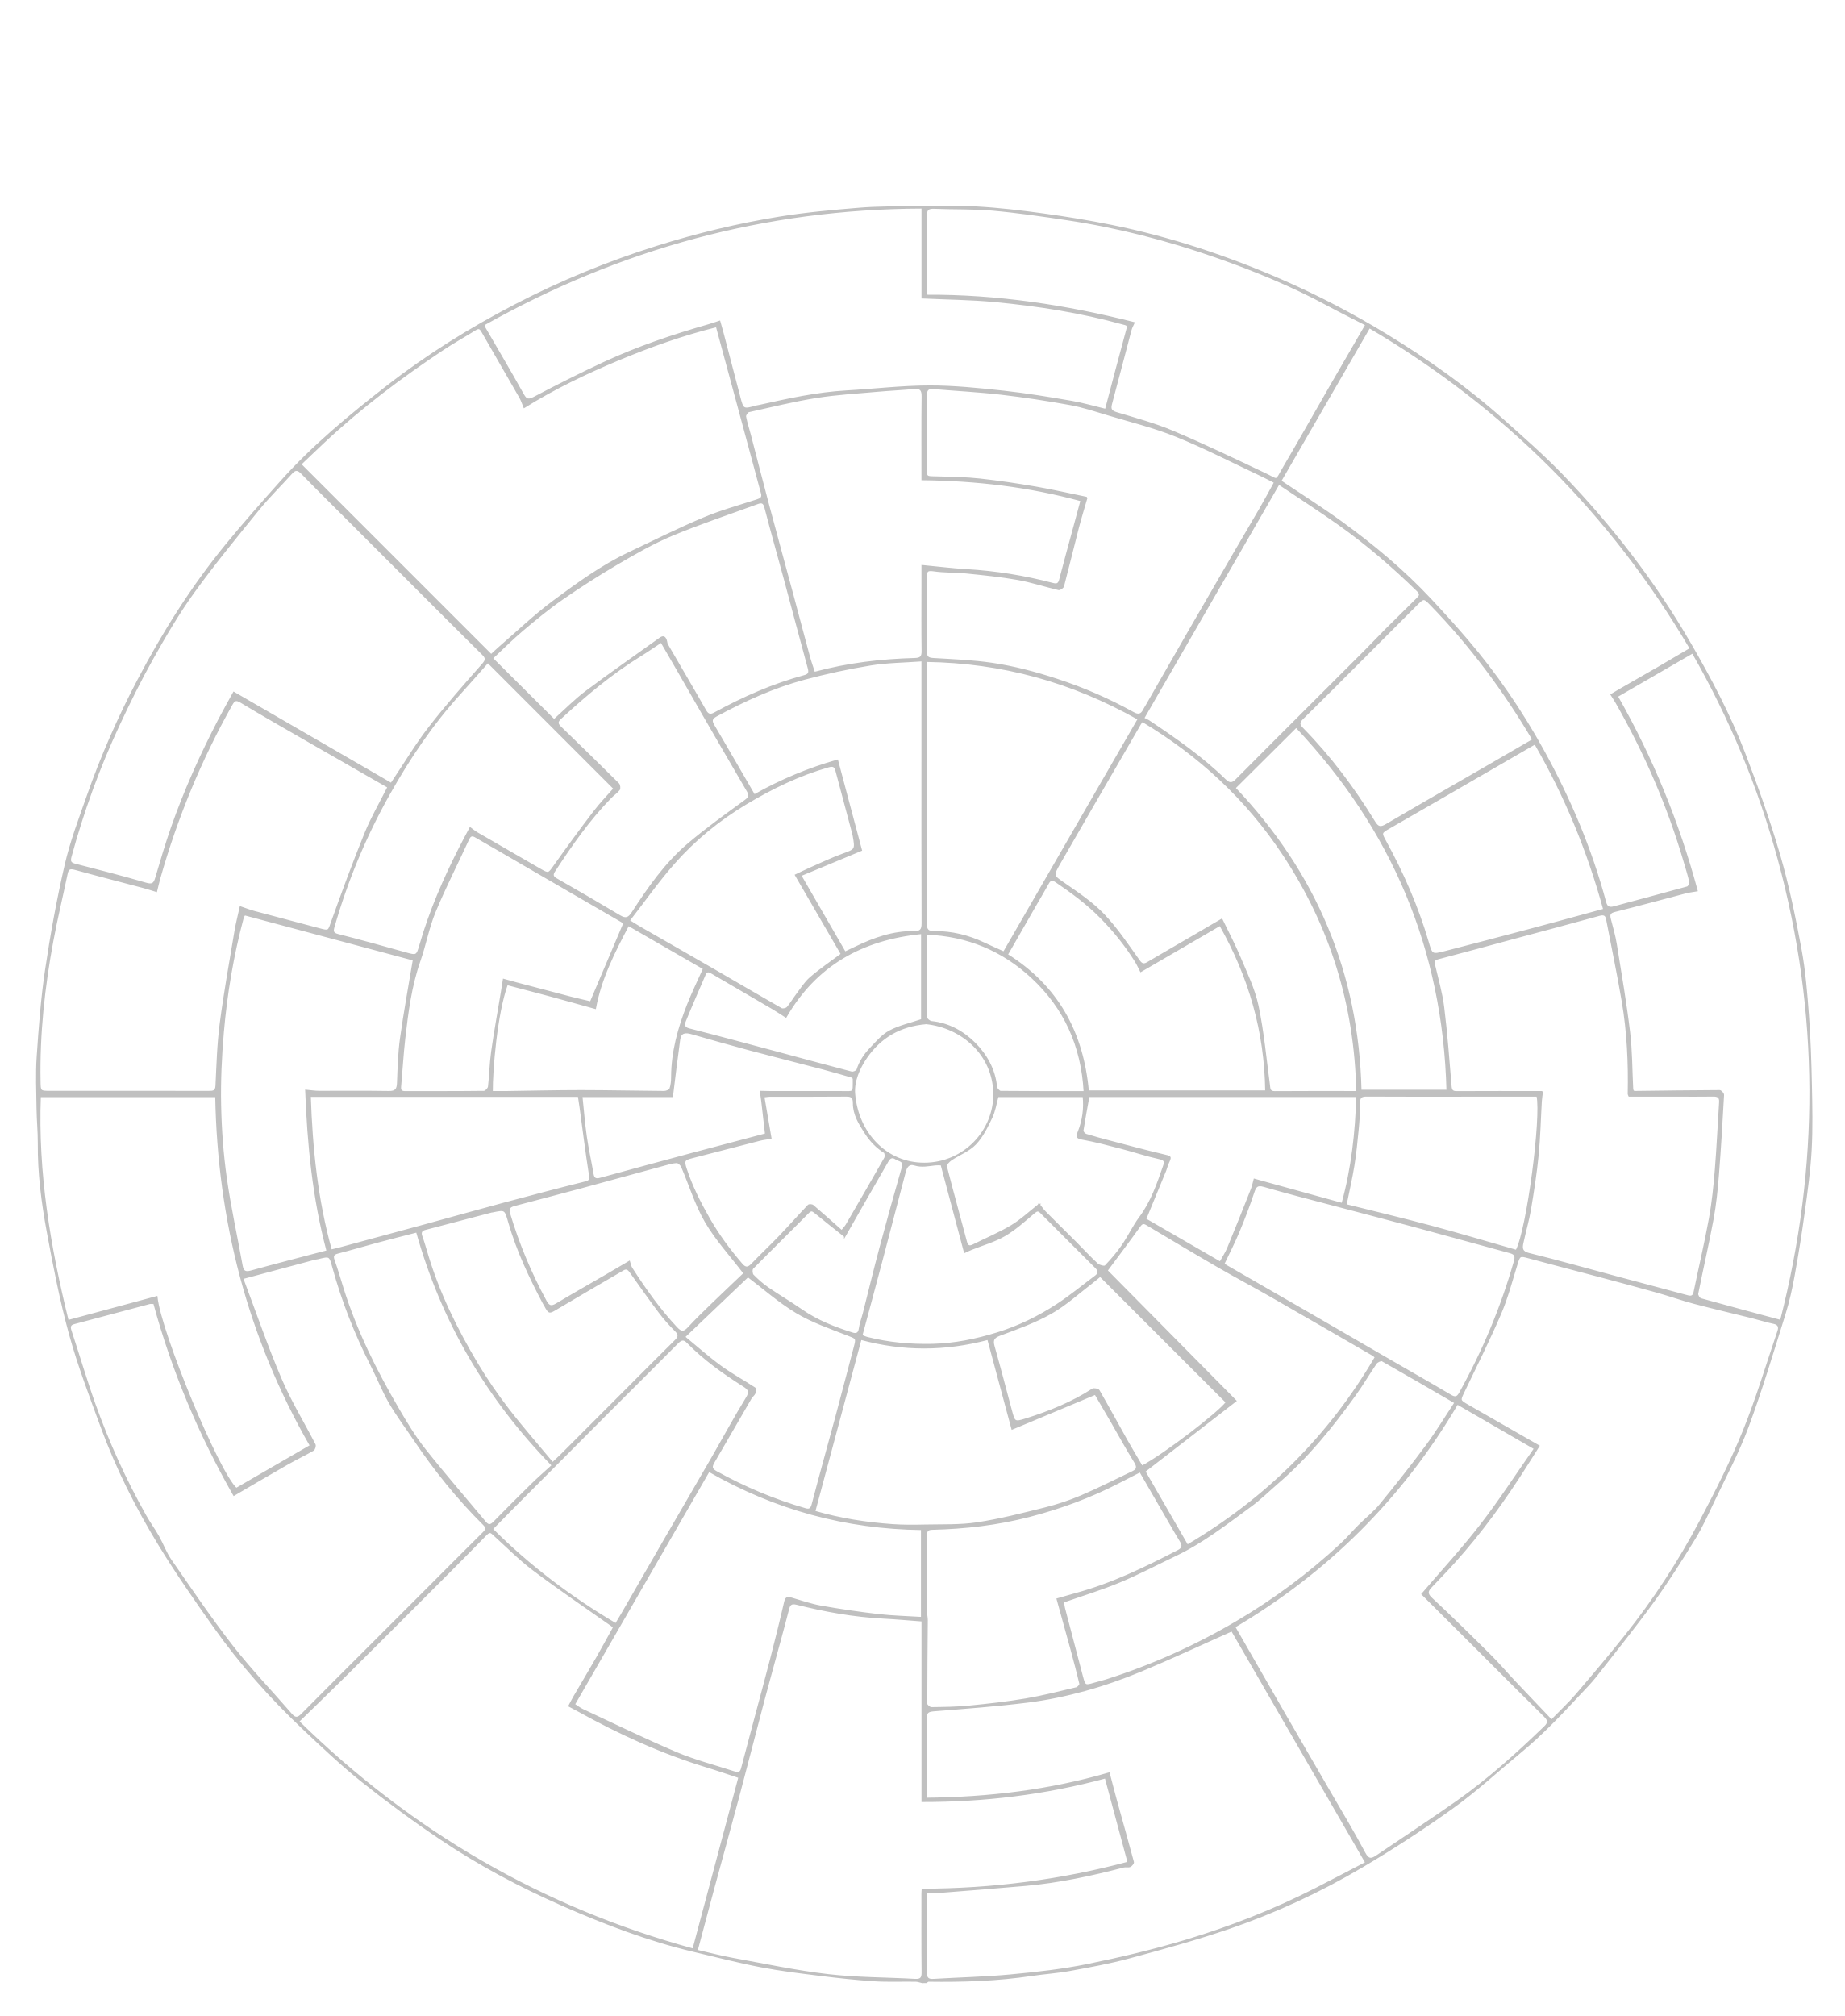
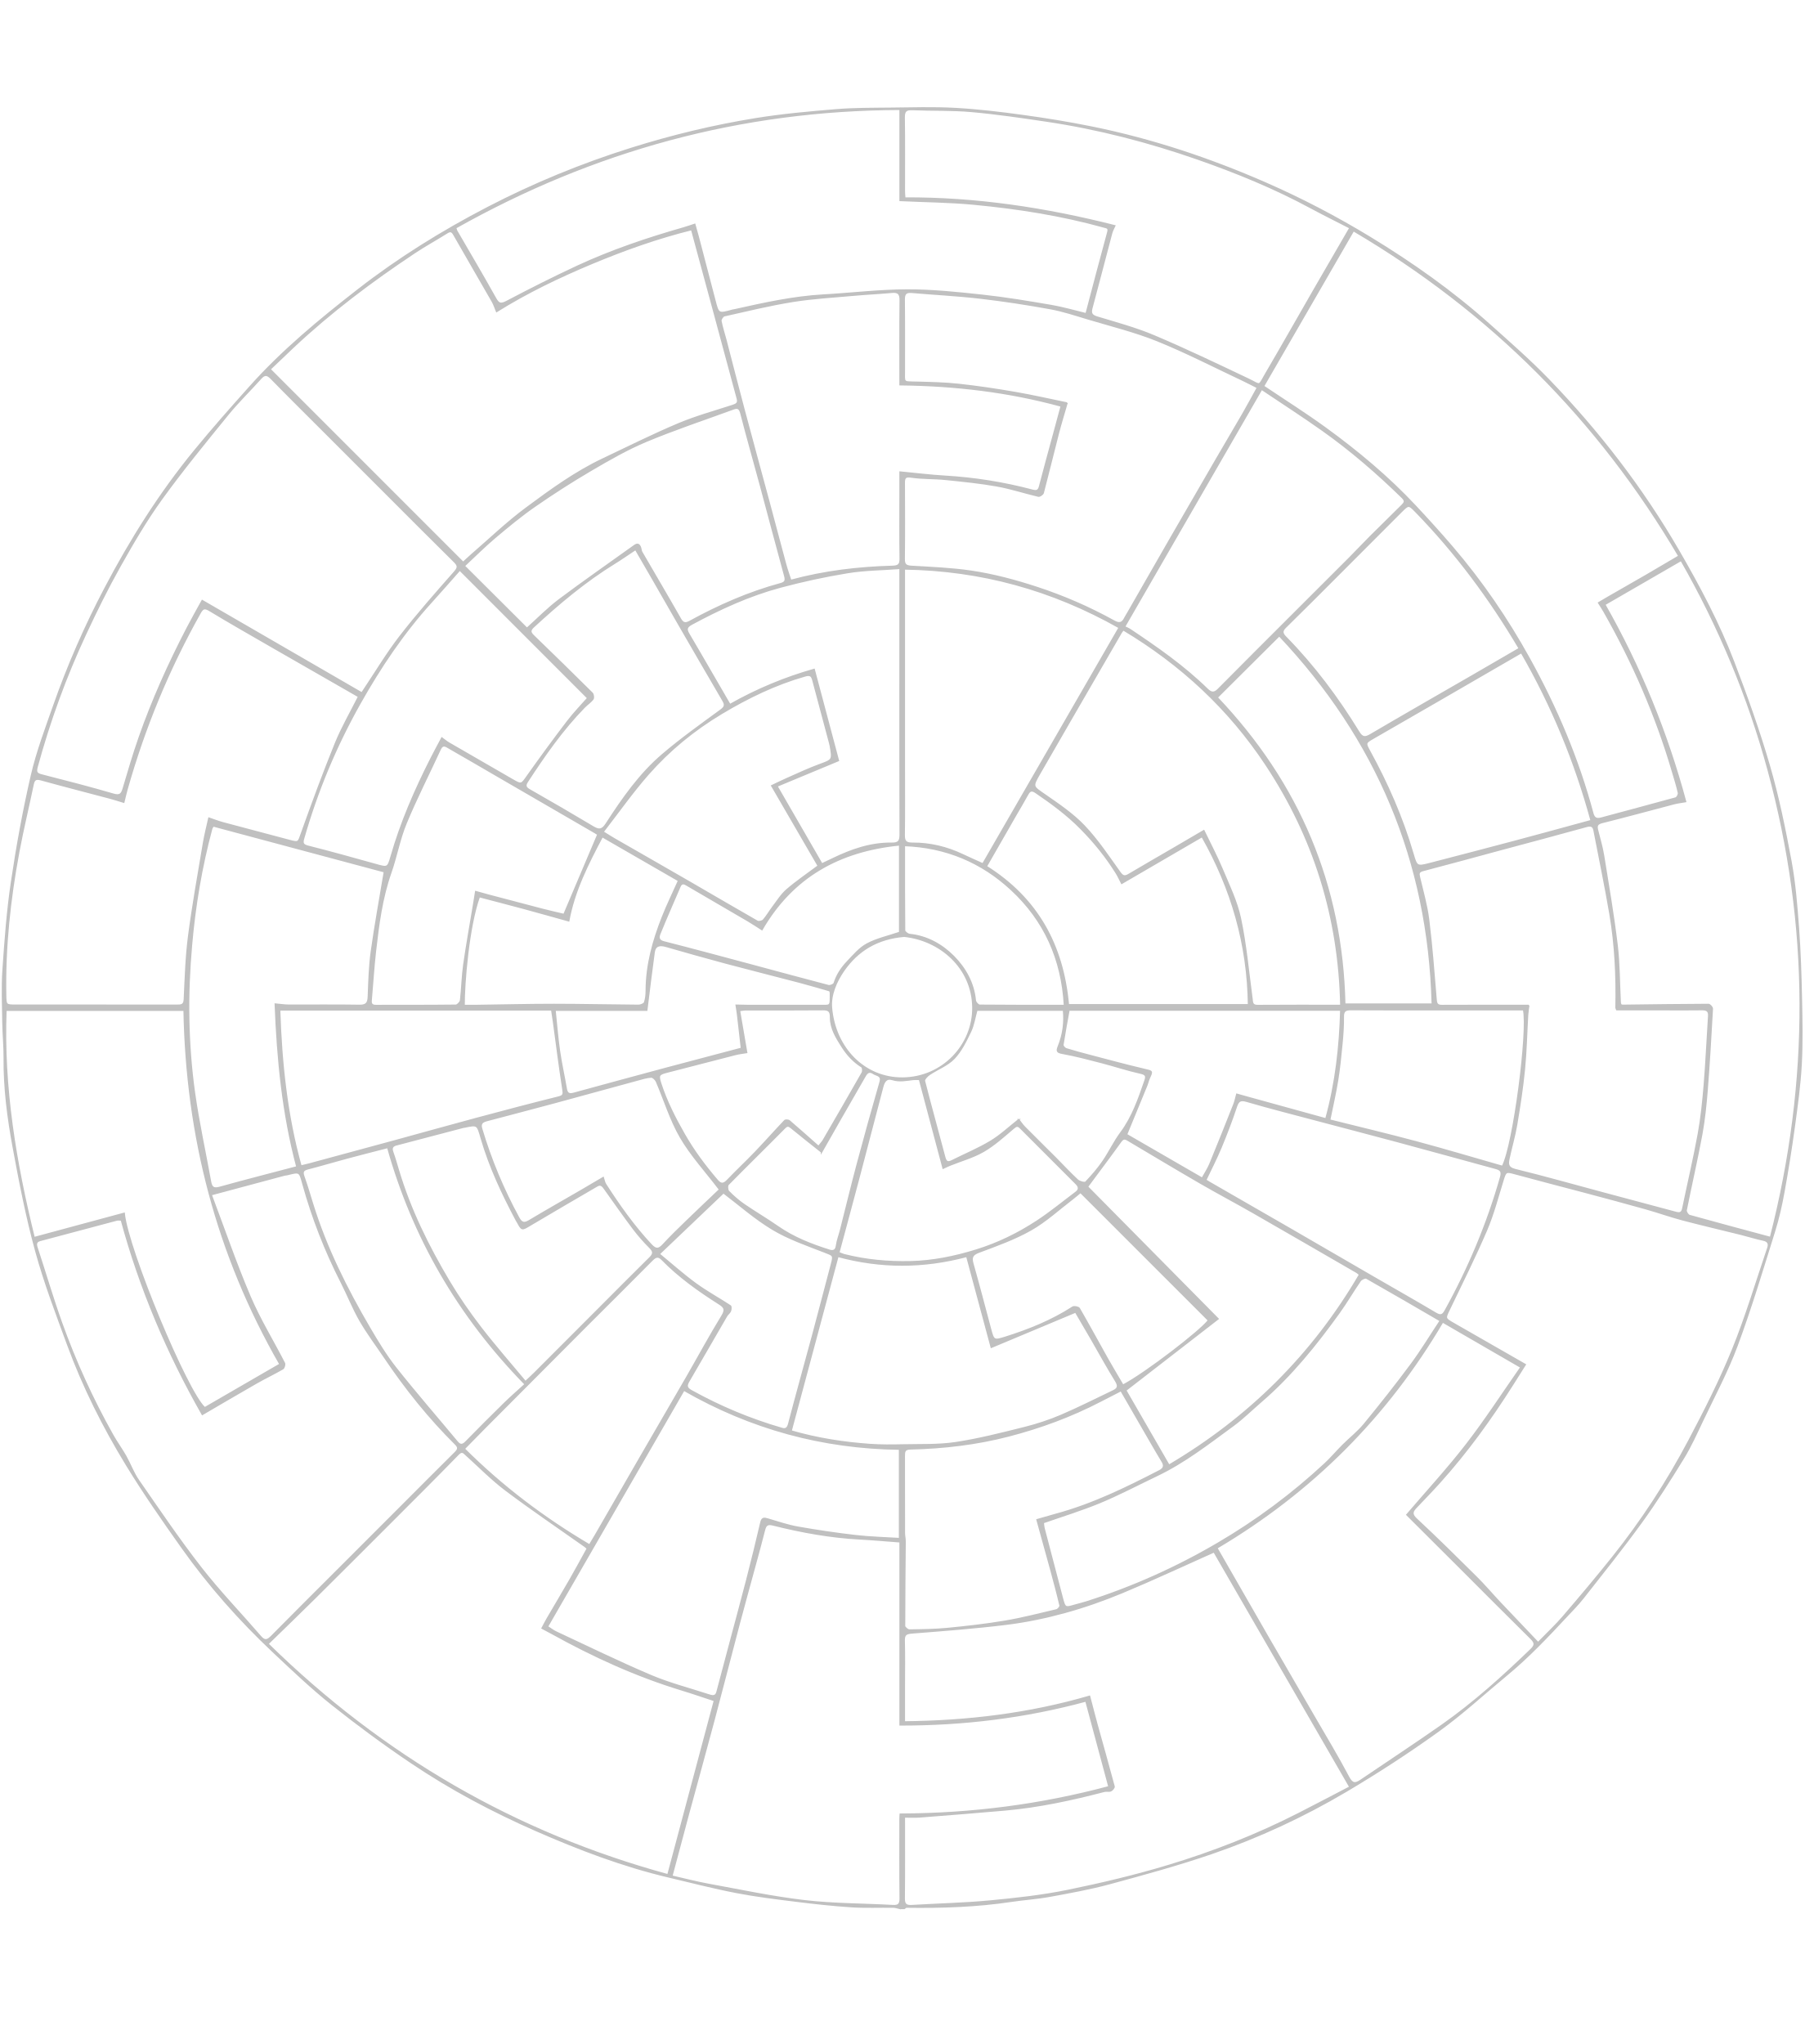
- <svg xmlns="http://www.w3.org/2000/svg" id="Layer_3" data-name="Layer 3" viewBox="40 -40 1290 1410" preserveAspectRatio="xMinYMax">
+ <svg xmlns="http://www.w3.org/2000/svg" id="Layer_3" data-name="Layer 3" viewBox="64 30 1245 1410" preserveAspectRatio="xMinYMax">
  <path stroke="silver" fill="silver" d="M684.92,1346.5c-1.51-.33-3.01-.94-4.52-.96-9.66-.14-19.36,.31-28.98-.31-12.64-.81-25.26-2.21-37.84-3.77-13.87-1.72-27.78-3.4-41.49-6.05-15.77-3.04-31.35-7.07-46.98-10.77-31.61-7.48-61.82-19.02-91.48-32.03-29.79-13.07-58.5-28.31-85.49-46.46-18.89-12.7-37.28-26.24-55.08-40.41-14.2-11.31-27.41-23.91-40.65-36.37-23.22-21.86-44.29-45.69-62.75-71.7-13.27-18.7-26.4-37.56-38.34-57.11-16.03-26.24-29.85-53.75-40.48-82.68-7.86-21.41-16.05-42.81-22.08-64.77-6.48-23.59-11.15-47.73-15.6-71.82-3.74-20.26-6.39-40.74-6.22-61.48,.06-8.1-.78-16.21-.89-24.32-.16-12.21-.72-24.46,.11-36.61,1.37-20.22,2.87-40.5,5.85-60.52,3.66-24.63,8.12-49.21,13.73-73.46,3.79-16.41,9.84-32.33,15.44-48.27,9.78-27.85,21.63-54.83,35.38-80.96,17.59-33.45,37.65-65.34,61.62-94.61,12.33-15.05,25.24-29.64,38.21-44.15,22.36-25.03,48.12-46.3,74.54-66.87,28.08-21.86,58.15-40.52,89.63-56.86,31.7-16.45,64.67-29.97,98.79-40.71,28.26-8.9,56.99-15.81,86.17-20.54,18.33-2.97,36.91-4.62,55.44-6.15,12.39-1.02,24.87-.94,37.32-1.07,14.88-.16,29.8-.64,44.64,.18,15.6,.86,31.17,2.72,46.66,4.85,15.94,2.19,31.85,4.78,47.61,7.97,41.39,8.38,81.25,21.67,119.93,38.58,24.95,10.91,49.02,23.49,72.28,37.64,29.07,17.68,56.77,37.26,82.15,59.96,13.9,12.44,28.01,24.76,40.95,38.16,34.45,35.68,64.57,74.7,89.51,117.73,14.39,24.82,27.81,50.09,38.06,76.84,9.04,23.59,17.58,47.46,24.63,71.7,6.24,21.49,10.74,43.55,14.83,65.57,2.82,15.18,4.05,30.71,5.2,46.14,1.2,16.17,1.71,32.41,2.05,48.64,.32,15.21,.66,30.47-.17,45.65-.79,14.44-2.81,28.83-4.77,43.18-2.05,14.99-4.45,29.95-7.15,44.84-1.64,9.03-3.65,18.07-6.39,26.82-8.28,26.42-16.21,53-25.84,78.94-6.62,17.85-15.73,34.78-23.91,52.03-4.15,8.76-8.15,17.66-13.21,25.89-9.22,14.99-18.64,29.92-28.96,44.16-12.87,17.78-26.66,34.91-40.21,52.2-3.48,4.43-7.49,8.45-11.34,12.58-13.08,14.02-26.21,27.98-41.05,40.22-15.77,13-30.83,26.99-47.38,38.9-20.59,14.81-41.95,28.69-63.79,41.61-29.35,17.36-60.32,31.72-92.57,42.8-23.14,7.95-46.81,14.41-70.44,20.82-13.6,3.68-27.53,6.18-41.41,8.73-8.73,1.6-17.64,2.14-26.43,3.46-23.99,3.6-48.13,4.39-72.33,4.04-.5,0-1,.61-1.51,.94h-3ZM935.73,296.44c14.63,9.83,28.9,18.83,42.53,28.72,22.32,16.2,43.49,33.85,62.38,54.05,8.6,9.21,17.08,18.54,25.28,28.11,20.44,23.85,38.08,49.66,53.27,77.16,18.69,33.84,33.71,69.19,43.7,106.59,.85,3.19,2.47,4.24,5.75,3.35,17.16-4.66,34.36-9.16,51.5-13.92,.94-.26,2.13-2.54,1.89-3.59-1.07-4.81-2.58-9.52-3.97-14.26-11.4-38.92-27.46-75.84-47.53-111.05-1.12-1.96-2.39-3.84-3.59-5.76,1.96-1.16,3.92-2.34,5.89-3.48,9.16-5.27,18.35-10.49,27.49-15.79,7.23-4.19,14.42-8.46,22.02-12.94-55.55-94.32-130-168.86-224.56-224.55-20.85,36.05-41.49,71.76-62.06,107.34ZM248.82,1163.97c79.22,77.69,170.91,130.64,276.01,159.34,10.78-40.38,21.37-80.04,32.1-120.25-7.77-2.55-15.18-5.12-22.67-7.4-31.49-9.6-61.22-23.19-89.94-39.15-2.08-1.15-4.2-2.23-6.29-3.35,1.2-2.24,2.34-4.53,3.62-6.72,5.22-8.95,10.55-17.84,15.71-26.83,4.06-7.07,7.93-14.26,11.89-21.42-.89-.77-1.36-1.24-1.89-1.61-18.11-12.81-36.52-25.23-54.24-38.55-9.75-7.33-18.39-16.15-27.48-24.35-1.8-1.62-2.85-3.19-5.51-.46-14.93,15.34-30.11,30.45-45.24,45.59-17.86,17.87-35.72,35.74-53.66,53.53-10.57,10.48-21.3,20.8-32.41,31.63Zm876.34-.79c6.62-6.81,12.31-12.08,17.32-17.93,11.58-13.51,23.07-27.12,34.17-41.03,20.04-25.12,37.57-51.99,52.56-80.37,10.85-20.53,21.41-41.33,30.15-62.81,9.33-22.91,16.39-46.74,24.36-70.2,.91-2.67,.3-4.7-3.14-5.41-5.14-1.07-10.16-2.7-15.26-3.98-13.54-3.37-27.14-6.51-40.63-10.08-8.47-2.24-16.75-5.22-25.19-7.59-13.75-3.87-27.56-7.55-41.36-11.23-16.17-4.31-32.39-8.43-48.53-12.85-6.63-1.82-6.76-1.8-8.68,4.41-3.59,11.59-6.64,23.45-11.4,34.56-7.9,18.43-16.9,36.39-25.59,54.48-3.04,6.33-3.28,6.29,2.79,9.78,16.47,9.47,32.97,18.89,49.57,28.4-2.75,4.35-5.72,9.05-8.7,13.76-15.04,23.79-31.47,46.54-50.33,67.47-5.21,5.79-10.64,11.38-16,17.03-2.59,2.73-3.91,4.68-.11,8.21,14.01,13.03,27.64,26.49,41.22,39.97,5.71,5.66,10.92,11.82,16.43,17.68,8.51,9.03,17.1,17.99,26.35,27.72ZM209.66,854.12c9.04,23.95,17.06,47.44,26.77,70.21,6.76,15.84,15.89,30.66,23.78,46.03,.46,.9-.25,3.32-1.11,3.82-5.95,3.43-12.17,6.37-18.13,9.77-12.64,7.22-25.18,14.63-37.38,21.74-24-42.14-43-86.78-55.85-134.13-1.26,0-2.29-.21-3.21,.03-17.63,4.65-35.25,9.34-52.86,14.07-2.58,.69-3.08,2.24-2.2,4.89,5.66,17.16,10.72,34.53,16.8,51.53,9.64,26.98,21.5,53.02,35.55,78.02,2.78,4.95,6.18,9.56,8.97,14.51,3.05,5.41,5.15,11.42,8.67,16.48,14.1,20.31,27.95,40.85,43.13,60.34,12.87,16.52,27.5,31.66,41.21,47.54,2.93,3.39,4.78,2.6,7.55-.2,15.33-15.54,30.83-30.92,46.26-46.35,14.42-14.42,28.85-28.85,43.27-43.27,12.37-12.37,24.7-24.79,37.13-37.1,2.01-1.99,2.67-3.45,.37-5.73-18.39-18.22-34.49-38.33-48.94-59.79-5.71-8.48-11.91-16.68-17.01-25.51-4.9-8.5-8.5-17.74-12.97-26.51-11.11-21.77-19.96-44.41-26.46-67.95-2.34-8.47-2.12-8.52-10.76-6.32-.64,.16-1.33,.14-1.97,.31-16.33,4.37-32.66,8.75-50.61,13.56Zm478.25,429.23c0,19.21,.11,37.68-.09,56.15-.04,4.02,1.22,5.31,5.16,5.07,18-1.09,36.07-1.46,54.01-3.15,18-1.7,36.07-3.69,53.76-7.3,23.34-4.76,46.62-10.3,69.42-17.19,30.98-9.36,61.12-21.19,90.01-35.94,11.7-5.97,23.32-12.1,35.17-18.26-31.77-54.98-63.08-109.17-93.75-162.26-21.78,9.71-42.35,19.34-63.3,28.06-12.84,5.34-26.07,9.99-39.48,13.68-13.11,3.61-26.57,6.43-40.06,8.11-21.75,2.71-43.64,4.34-65.51,6.08-3.98,.32-5.56,1.06-5.44,5.35,.29,10.49,.09,20.99,.09,31.49,0,7.95,0,15.9,0,24.61,43.75-.44,86.29-5.56,127.78-17.68,1.68,6.38,3.31,12.85,5.08,19.28,3.95,14.3,8.01,28.58,11.84,42.91,.21,.78-1.2,2.51-2.22,2.95-1.28,.55-3.01-.03-4.43,.33-22.63,5.91-45.44,10.83-68.78,12.89-19.55,1.72-39.12,3.27-58.68,4.79-3.29,.26-6.61,.04-10.59,.04ZM541.22,188.32c-23.59,5.86-46.44,13.99-68.84,23.35-22.56,9.43-44.6,19.97-65.76,33.19-1-2.41-1.7-4.76-2.89-6.83-8.83-15.44-17.8-30.8-26.62-46.25-1.31-2.29-2.42-2.63-4.68-1.21-7.4,4.65-15.09,8.86-22.37,13.69-29.51,19.62-57.79,40.85-83.67,65.14-5.63,5.28-11.19,10.65-16.11,15.33,44.64,44.64,88.85,88.86,133.27,133.27,1.48-1.36,3.6-3.42,5.83-5.35,12.53-10.81,24.51-22.35,37.77-32.18,16.73-12.41,33.67-24.74,52.63-33.74,17.38-8.25,34.61-16.85,52.32-24.32,12.06-5.09,24.8-8.57,37.28-12.63,2.51-.82,4.21-1.63,3.36-4.76-5.65-20.8-11.22-41.63-16.84-62.44-4.83-17.89-9.7-35.78-14.7-54.25Zm-13.74,1135.89c8.19,1.86,16.57,4.09,25.08,5.64,22.11,4.04,44.17,8.75,66.46,11.36,20.18,2.36,40.65,2.21,60.98,3.35,4.02,.22,5.12-1.11,5.08-5.06-.2-18.33-.11-36.66-.11-54.99,0-1.27,.14-2.55,.17-3.03,49.12-.16,96.9-6.3,143.98-18.92-5.49-20.42-10.67-39.72-15.91-59.2-42.34,11.45-84.72,16.53-128.19,16.49v-126.28c-9.45-.7-18.44-1.54-27.46-2.01-20.45-1.07-40.49-4.71-60.29-9.67-3.83-.96-5.03,.25-5.87,3.55-1.97,7.79-4.1,15.54-6.2,23.29-3.73,13.75-7.58,27.48-11.22,41.25-5.91,22.33-11.6,44.72-17.55,67.05-5.74,21.52-11.71,42.97-17.53,64.46-3.8,14.04-7.51,28.11-11.41,42.72Zm758.04-440.51c27.67-108.05,27.56-215.31-1.58-322.51-13.81-50.82-33.92-98.99-60.09-144.67-17.76,10.27-35.02,20.25-52.73,30.49,24.58,43.19,42.95,88.38,55.79,135.93-3.06,.54-5.51,.79-7.87,1.41-16.55,4.33-33.06,8.86-49.66,13-3.39,.84-4,2.24-3.27,5.18,1.47,5.91,3.24,11.77,4.21,17.76,3.32,20.49,6.82,40.96,9.31,61.56,1.58,13.12,1.49,26.45,2.17,39.68,.03,.61,.34,1.21,.48,1.69,.56,.15,.87,.3,1.19,.3,19.76-.24,39.53-.53,59.29-.6,.9,0,2.64,1.94,2.59,2.89-1.04,18.64-2.1,37.28-3.58,55.89-.82,10.35-1.87,20.74-3.75,30.94-3.23,17.46-7.26,34.77-10.73,52.19-.21,1.07,1.22,3.37,2.28,3.67,18.23,5.09,36.52,9.96,55.95,15.19ZM685.01,105.39c-110.06,.34-211.71,28.32-306.65,81.76,.39,1.23,.46,1.73,.7,2.14,8.81,15.23,17.8,30.35,26.36,45.72,2.12,3.81,3.24,5.58,8.02,3.06,16.14-8.49,32.44-16.73,48.98-24.41,23.6-10.95,48.22-19.23,73.22-26.39,2.58-.74,5.11-1.65,7.67-2.49,.77,2.76,1.59,5.52,2.32,8.29,3.87,14.73,7.74,29.47,11.57,44.22,2.44,9.41,2.41,9.42,12.13,6.74,.63-.17,1.3-.23,1.94-.37,20.06-4.49,40.11-8.92,60.74-10.09,19.28-1.09,38.54-3.44,57.81-3.49,17.44-.04,34.95,1.81,52.33,3.69,15.84,1.72,31.59,4.38,47.3,7.06,7.96,1.36,15.76,3.68,23.9,5.63,5.07-19.16,9.89-37.72,14.97-56.22,.86-3.12-.55-3.1-2.73-3.7-29.37-8.17-59.38-12.87-89.65-15.75-16.71-1.59-33.57-1.71-50.92-2.53v-62.88ZM313.62,508.07c.5-.76,.87-1.31,1.24-1.87,8.36-12.47,16.08-25.45,25.25-37.29,11.81-15.25,24.64-29.73,37.39-44.23,2.68-3.04,2.76-4.45,0-7.18-15.96-15.74-31.76-31.63-47.61-47.48-14.63-14.62-29.26-29.25-43.88-43.88-11.66-11.67-23.4-23.26-34.92-35.07-2.76-2.83-4.54-3.03-7.21-.03-7.49,8.39-15.63,16.23-22.71,24.94-15.6,19.2-31.33,38.34-45.79,58.38-10.64,14.74-19.85,30.58-28.77,46.46-8.52,15.18-16.24,30.85-23.6,46.63-13.77,29.55-24.89,60.1-33.46,91.59-1.06,3.89,0,4.78,3.45,5.66,16.41,4.19,32.82,8.41,49.08,13.16,4.49,1.31,5.8,.14,6.97-3.82,3.5-11.82,6.97-23.66,11.04-35.29,9.1-25.97,20.36-51.01,33.05-75.42,3.43-6.6,7.12-13.07,10.37-19.02,36.61,21.19,73.14,42.34,110.11,63.74Zm-2.18,2.43c-2.66-1.53-4.94-2.84-7.22-4.14-16.9-9.69-33.81-19.36-50.69-29.08-15.04-8.67-30.14-17.25-45-26.22-3.45-2.08-4.66-1.46-6.45,1.71-21.68,38.52-38.42,79.08-50.45,121.59-.84,2.97-1.5,6-2.25,9-3.08-.93-6.13-1.95-9.23-2.77-15.95-4.24-31.94-8.33-47.84-12.72-3.44-.95-4.78-.23-5.49,3.2-3.26,15.65-7.05,31.19-9.97,46.9-6.05,32.47-9.6,65.2-8.98,98.29,.13,7.18,.02,7.18,7.5,7.19,20.41,0,40.82,0,61.23,0,16.49,0,32.99-.03,49.48,.02,2.92,0,4.94-.08,5.13-4.09,.7-14.54,1.09-29.15,2.97-43.55,2.81-21.6,6.72-43.06,10.3-64.55,.94-5.61,2.4-11.14,3.66-16.9,3.44,1.16,6.49,2.38,9.64,3.23,15.15,4.08,30.33,8.05,45.49,12.08,7.07,1.88,6.44,1.67,8.93-5.28,7.4-20.64,14.96-41.24,23.22-61.55,4.46-10.96,10.48-21.29,16.03-32.36Zm747.88,431.38c-38.76,65.84-90.72,117.44-155.83,155.97,11.78,20.5,23.21,40.48,34.71,60.41,10.81,18.73,21.72,37.41,32.55,56.13,7.98,13.79,16.23,27.43,23.67,41.51,2.61,4.95,4.75,4.71,8.51,2.15,18.68-12.69,37.58-25.06,56.05-38.03,22.03-15.47,41.95-33.5,61.31-52.17,3.06-2.95,2.89-4.71-.04-7.6-16.28-16.03-32.36-32.26-48.53-48.4-12.53-12.51-25.08-25.01-37.06-36.94,13.59-15.9,28.06-31.58,41.07-48.39,13.1-16.92,24.75-34.96,37.62-53.36-18.57-10.75-36.01-20.85-54.04-31.28ZM800.13,308.01c-2.07,7.21-4.21,14.04-6,20.96-3.53,13.66-6.82,27.38-10.41,41.02-.27,1.01-2.38,2.45-3.3,2.24-9.56-2.24-18.94-5.37-28.57-7.09-11.81-2.11-23.81-3.29-35.76-4.51-7.73-.79-15.61-.43-23.28-1.57-4.2-.62-4.96,.4-4.95,4.08,.08,17.49,.15,34.99-.05,52.48-.05,4.09,1.45,4.89,5.23,5.11,13.67,.81,27.42,1.34,40.93,3.34,15.39,2.27,30.45,6.3,45.33,11.17,18.58,6.08,36.34,13.82,53.39,23.26,3.36,1.86,5.53,1.51,7.23-1.91,.58-1.18,1.33-2.28,1.98-3.42,9.8-17.08,19.56-34.17,29.39-51.23,10.63-18.45,21.31-36.87,32-55.28,6.04-10.4,12.2-20.73,18.22-31.15,3.41-5.9,6.62-11.92,10.06-18.14-3.94-1.98-7.13-3.68-10.39-5.21-19.51-9.17-38.71-19.11-58.66-27.17-15.52-6.27-31.96-10.28-48.04-15.11-8.62-2.59-17.24-5.46-26.06-7.06-15.98-2.9-32.07-5.37-48.2-7.24-15.71-1.82-31.54-2.6-47.31-3.96-4.06-.35-5.13,1.27-5.09,5.15,.18,16.16,.06,32.32,.09,48.48,.02,9.06-1.16,8.21,8.18,8.45,9.77,.25,19.57,.44,29.27,1.49,13.05,1.42,26.05,3.37,38.99,5.6,12.06,2.08,24.01,4.83,35.78,7.24Zm318.58,415.57c-.25,1.98-.68,4.29-.82,6.61-.74,12.55-.98,25.15-2.22,37.65-1.26,12.74-3.23,25.43-5.36,38.07-1.34,7.91-3.66,15.65-5.32,23.51-.75,3.55-.73,6.18,4.35,7.42,19.82,4.85,39.46,10.43,59.17,15.71,17.29,4.63,34.59,9.23,51.87,13.87,2.53,.68,4.03,.22,4.63-2.7,3.55-17.18,7.61-34.26,10.75-51.52,2.06-11.31,3.2-22.83,4.14-34.3,1.28-15.64,1.94-31.34,2.98-47,.25-3.71-1.5-4.49-4.77-4.44-8.66,.14-17.32,.04-25.98,.04-10.94,0-21.88,0-32.66,0-.29-.72-.52-1.02-.52-1.31,.46-21.72-.53-43.38-4.17-64.79-3.27-19.24-7.27-38.35-10.96-57.52-.61-3.15-2.2-3.66-5.36-2.78-19.77,5.49-39.61,10.71-59.42,16.05-17.74,4.78-35.46,9.67-53.24,14.3-3.02,.79-3.13,2.05-2.53,4.6,2.27,9.75,5.11,19.45,6.33,29.34,2.27,18.32,3.64,36.76,5.17,55.17,.24,2.93,.95,4.09,4.05,4.08,19.74-.11,39.49-.05,59.89-.05Zm-123.33-536.39c-9.41-4.84-18.27-9.2-26.95-13.89-24.95-13.49-51.11-24.21-77.81-33.55-34.01-11.9-68.81-20.92-104.48-26.25-17.23-2.57-34.5-5.11-51.84-6.66-13.53-1.21-27.21-.72-40.81-1.29-4.32-.18-5.76,1-5.69,5.51,.26,16.99,.09,33.99,.11,50.98,0,1.44,.19,2.88,.31,4.6,49.19-.24,97.08,7.04,144.88,19.13-.69,1.55-1.68,3.18-2.15,4.95-4.59,17.27-9.04,34.57-13.68,51.82-.99,3.69-.02,5.11,3.73,6.25,13.19,3.99,26.6,7.59,39.25,12.94,21.92,9.27,43.42,19.58,64.93,29.79,9.21,4.37,6.66,5.61,12.41-4.2,11.29-19.24,22.25-38.68,33.39-58.01,7.98-13.85,16.02-27.66,24.41-42.13ZM257.19,971.09c-43.59-75.77-64.57-157.48-66.15-244.23H68.07c-2.03,53.5,6.72,105.33,19.46,156.91,21.39-5.78,41.74-11.27,62.11-16.77,2.56,25.21,43.44,123.5,55.63,134.14,17.11-9.91,34.15-19.77,51.91-30.05ZM684.99,295.38c0-19.64-.13-38.93,.1-58.22,.05-4.45-1.33-5.97-5.7-5.57-8.7,.8-17.43,1.2-26.13,1.98-14.11,1.28-28.32,2.06-42.29,4.3-15.87,2.54-31.53,6.39-47.23,9.9-1.07,.24-2.6,2.55-2.4,3.62,.8,4.33,2.24,8.54,3.35,12.81,4.14,15.87,8.17,31.78,12.4,47.63,5.78,21.68,11.72,43.31,17.55,64.97,3.8,14.1,7.48,28.23,11.31,42.32,1.05,3.87,2.42,7.65,3.59,11.29,23.5-6.37,46.69-9.05,70.13-9.7,4.08-.11,5.48-1.15,5.41-5.37-.23-14.99-.09-29.98-.09-44.97v-14.71c10.65,1.02,20.77,2.29,30.93,2.89,20.43,1.2,40.52,4.41,60.29,9.63,2.8,.74,4.25,.48,5.06-2.65,3.11-12.02,6.44-23.99,9.68-35.98,1.73-6.4,3.46-12.81,5.26-19.46-36.72-10.05-73.42-14.29-111.22-14.71Zm-149.16,693.55c-31.6,54.76-62.77,108.78-94.14,163.13,2.04,1.31,3.83,2.77,5.86,3.72,21.78,10.15,43.38,20.73,65.48,30.11,12.81,5.43,26.44,8.91,39.71,13.25,2.43,.8,5.01,1.59,5.96-1.92,3.16-11.7,6.23-23.43,9.34-35.15,3.73-14.05,7.58-28.06,11.2-42.14,3.39-13.19,6.69-26.42,9.74-39.69,.76-3.3,2.18-3.09,4.67-2.36,6.89,2.02,13.74,4.39,20.79,5.64,13.27,2.35,26.63,4.32,40.02,5.86,9.94,1.14,19.99,1.36,30.18,2v-61.75c-53.07-.68-102.44-14.06-148.81-40.69Zm453.26-265.33c-1.21-60.8-18.4-115.89-51.67-166.14-25.61-38.69-58.71-69.27-98.44-93.04-.69,.92-1.14,1.4-1.46,1.95-11.2,19.32-22.4,38.64-33.58,57.98-7.6,13.13-15.21,26.25-22.74,39.41-5.2,9.08-4.83,8.66,3.76,14.61,9.44,6.55,19.19,13.12,27.04,21.37,9.24,9.71,16.78,21.08,24.62,32.05,2.15,3.01,3.58,3,6.29,1.39,10.49-6.2,21.05-12.27,31.58-18.41,6.72-3.92,13.44-7.86,20.05-11.73,4.33,9,8.88,17.55,12.6,26.43,4.67,11.15,10.13,22.28,12.6,33.97,3.85,18.22,5.51,36.9,7.99,55.4,.34,2.57,.07,4.84,3.91,4.81,18.81-.15,37.63-.07,57.46-.07Zm-720.23,111.34c-9.85-36.97-13.43-74.34-14.92-112.3,3.51,.32,6.3,.78,9.09,.79,16.33,.06,32.65-.15,48.98,.12,4.71,.08,5.97-1.65,6.14-6.04,.41-10.41,.67-20.88,2.1-31.17,2.51-18.11,5.85-36.1,8.98-55.01-38.85-10.4-78.54-21.02-118.11-31.61-.59,1.01-.95,1.41-1.07,1.86-7.11,26.38-11.61,53.26-13.98,80.43-1.47,16.89-2.24,33.93-1.9,50.88,.33,17.01,1.59,34.1,3.96,50.95,2.89,20.56,7.42,40.89,11.09,61.35,.73,4.07,2.3,5.04,6.4,3.91,17.31-4.8,34.72-9.26,53.24-14.14Zm473.23-208.98c31.47-54.54,62.75-108.73,94.09-163.03-46.56-26.3-95.46-39.69-148.28-40.48,0,2.62,0,4.43,0,6.24,0,21.72,0,43.44,0,65.16s0,43.46,0,65.19c0,15.66,.14,31.32-.09,46.98-.06,4.39,1.28,5.72,5.68,5.69,12.11-.08,23.66,2.71,34.63,7.9,4.57,2.17,9.21,4.2,13.97,6.35Zm97.72-163.58c1.81,.87,2.74,1.19,3.54,1.73,18.78,12.54,37.31,25.41,53.52,41.27,2.59,2.54,4.68,3.11,7.52,.25,17.41-17.57,34.92-35.04,52.42-52.52,12.72-12.72,25.49-25.4,38.19-38.14,4.88-4.9,9.6-9.96,14.49-14.85,7.24-7.23,14.59-14.35,21.83-21.58,1.56-1.55,2.64-2.87,.2-5.25-17.22-16.82-35.38-32.53-55.01-46.45-13.55-9.61-27.54-18.6-42.07-28.37-31.78,55.03-63.07,109.22-94.64,163.91Zm-230.06,554.76c18.03,5.24,36.15,8.05,54.51,9.34,7.53,.53,15.13,.46,22.68,.29,12.18-.27,24.51,.25,36.48-1.56,15.97-2.42,31.72-6.47,47.42-10.39,8.58-2.14,17.09-4.94,25.22-8.41,12.23-5.22,24.11-11.26,36.12-16.99,3.39-1.62,3.6-3.52,1.52-6.88-5.73-9.23-10.93-18.79-16.37-28.2-3.86-6.67-7.76-13.31-11.26-19.29-19.69,8.24-38.86,16.26-58.15,24.34-5.84-21.69-11.39-42.31-16.89-62.75-30.11,7.99-59.3,8.02-88.96,0-10.71,39.92-21.42,79.87-32.32,120.51Zm447.97-76.09c-17.58-10.21-34.21-19.93-50.97-29.41-.85-.48-3.51,.72-4.29,1.86-5.06,7.34-9.54,15.08-14.75,22.3-15.93,22.07-32.94,43.24-53.71,61.08-6.41,5.5-12.42,11.52-19.22,16.48-16.93,12.37-33.49,25.36-52.58,34.46-13.07,6.23-25.92,13.02-39.27,18.58-12.67,5.27-25.88,9.27-39.19,13.94,.19,1.37,.26,2.85,.62,4.25,4.18,16.06,8.4,32.1,12.64,48.15,1.71,6.45,1.96,6.54,8.38,4.64,2.68-.79,5.41-1.4,8.07-2.25,31.8-10.07,62.06-23.64,90.82-40.49,26.57-15.57,51.19-33.85,73.77-54.82,4.35-4.04,8.19-8.63,12.4-12.83,4.91-4.9,10.48-9.23,14.85-14.55,11.1-13.53,21.97-27.27,32.39-41.33,7.03-9.48,13.14-19.63,20.04-30.07ZM427.56,463.48c7.47-6.69,14.45-13.88,22.36-19.82,17.02-12.77,34.54-24.87,51.81-37.31,2.16-1.55,3.3-.84,4.1,1.28,.39,1.05,.37,2.3,.91,3.24,8.91,15.39,17.97,30.7,26.76,46.16,1.84,3.23,3.68,3.15,6.41,1.66,19.98-10.95,40.73-20.07,62.77-26.04,3.19-.86,3.6-2.34,2.76-5.41-5.68-20.72-11.12-41.5-16.71-62.25-4.5-16.67-9.26-33.28-13.57-50-.91-3.54-2.42-3.96-5.23-2.93-20.04,7.34-40.34,14.07-60.02,22.29-13.14,5.49-25.64,12.69-37.96,19.91-13.29,7.79-26.29,16.13-38.95,24.91-9.59,6.65-18.64,14.14-27.57,21.68-7.27,6.14-14,12.91-21.13,19.55,14.76,14.7,28.98,28.87,43.26,43.08Zm-46.36-40.28c-6.05,6.82-12.75,14.54-19.63,22.11-19.38,21.31-35.31,45.12-49.35,70.09-16.57,29.47-29.55,60.57-38.83,93.15-.83,2.91-.51,4.32,3,5.21,15.59,3.95,31.1,8.25,46.58,12.59,8.46,2.37,8.59,2.58,10.93-5.56,6.74-23.49,16.45-45.76,27.46-67.5,2.38-4.71,4.93-9.34,7.49-14.19,1.81,1.31,3.28,2.57,4.92,3.52,14.52,8.43,29.08,16.82,43.63,25.2,6.51,3.75,6.22,3.52,10.53-2.57,8.97-12.65,18.13-25.16,27.54-37.49,4.57-5.99,9.86-11.42,14.05-16.21-29.58-29.6-58.71-58.74-88.31-88.36Zm489.28,617.57c55.36-32.7,99.21-76.2,131.56-131.52-.76-.61-1.34-1.2-2.03-1.6-23.76-13.73-47.5-27.51-71.31-41.15-12.16-6.96-24.55-13.5-36.67-20.52-16.8-9.73-33.46-19.73-50.16-29.64-2.13-1.26-3.26-.8-4.76,1.29-7.7,10.72-15.64,21.26-22.87,31.01,29.48,29.82,59.26,59.94,90.1,91.13-21.31,16.5-42.2,32.67-63.69,49.31,9.44,16.36,19.51,33.81,29.82,51.67Zm-33.07-51.53c-5.36,2.75-9.9,5.06-14.43,7.41-20.08,10.41-41.16,18.17-63.03,23.84-22.28,5.78-44.99,8.42-67.95,8.96-3.98,.09-4.14,2.04-4.13,5.04,.07,17.66,.02,35.32,.06,52.98,0,1.93,.51,3.87,.5,5.8-.14,19.46-.39,38.91-.37,58.36,0,.99,2.18,2.84,3.33,2.83,8.78-.12,17.6-.2,26.33-1.06,13.26-1.3,26.54-2.78,39.67-5,11.94-2.02,23.72-5.06,35.52-7.85,1.05-.25,2.68-2.17,2.49-2.96-1.94-8.29-4.15-16.53-6.38-24.75-3.13-11.5-6.35-22.98-9.53-34.48,4.31-1.23,8.75-2.55,13.22-3.77,25.12-6.82,48.34-18.15,71.32-30.03,3.05-1.58,3.55-3.52,1.8-6.39-2.66-4.36-5.21-8.78-7.77-13.2-6.85-11.82-13.67-23.65-20.65-35.73Zm-152.43-567.18c-12.47,.93-24.43,.98-36.09,2.88-15.63,2.55-31.19,5.92-46.48,10.02-21.52,5.77-41.7,15.02-61.3,25.62-3.8,2.06-3.65,3.79-1.86,6.82,4.94,8.35,9.8,16.76,14.67,25.15,4.51,7.76,9.01,15.52,13.65,23.54,18.93-10.72,38.36-18.69,58.11-24.29,5.79,21.76,11.45,43.06,16.72,62.85-14.35,5.96-28.04,11.65-42.41,17.63,10.72,18.57,20.81,36.03,31.03,53.72,2.93-1.39,5.29-2.49,7.63-3.63,12.83-6.19,26.11-10.86,40.55-10.65,4.71,.07,5.89-1.42,5.87-5.97-.16-38.81-.09-77.63-.09-116.45,0-21.98,0-43.96,0-67.24Zm210.87,422.02c.84,.52,1.66,1.04,2.5,1.53,18.65,10.74,37.32,21.44,55.95,32.21,19.17,11.08,38.3,22.23,57.47,33.32,14.24,8.24,28.55,16.34,42.7,24.73,3.15,1.87,4.73,1.72,6.57-1.61,16.27-29.33,29.18-60.02,38.35-92.31,1.23-4.34-.62-5.25-3.83-6.12-22.2-6.04-44.37-12.18-66.58-18.16-18.93-5.1-37.92-10.01-56.87-15.04-16.04-4.26-32.14-8.35-48.07-13-4.89-1.43-5.93,.36-7.29,4.42-3.1,9.33-6.63,18.53-10.41,27.61-3.15,7.54-6.91,14.82-10.5,22.42Zm-425.12,251.73c1.69-2.82,2.99-4.91,4.21-7.04,10.02-17.37,20.01-34.77,30.05-52.13,10.91-18.85,21.9-37.65,32.78-56.52,8.15-14.14,15.88-28.52,24.41-42.42,2.69-4.38,1.57-6.02-2.03-8.31-14.08-8.94-27.67-18.56-39.39-30.56-2.62-2.68-4.43-2.02-6.89,.47-14.95,15.13-30.08,30.08-45.12,45.12-15.45,15.46-30.86,30.97-46.29,46.46-7.96,7.99-15.93,15.95-23.87,23.95-4.72,4.75-9.38,9.55-14.32,14.58,26.16,26.07,54.87,47.74,86.46,66.39Zm-213.84-369.17c1.22,36.73,4.92,72.56,14.73,107.75,2.32-.56,4.05-.94,5.75-1.4,19.76-5.34,39.53-10.67,59.29-16.06,18.51-5.05,36.99-10.25,55.52-15.23,18.98-5.09,37.98-10.12,57.05-14.86,3.68-.91,3.68-2.06,3.15-5.41-2.42-15.42-4.33-30.92-6.45-46.38-.39-2.84-.85-5.67-1.26-8.4h-187.79Zm646.84-215.5c56.34,59.28,86.15,129.53,88.04,211.55h60.42c-2.56-98.98-38.54-183.17-105.6-254.2-14.52,14.45-28.49,28.35-42.86,42.64Zm-102.64,211.99h124.32c-.53-41.71-11.62-79.98-32.07-116.07-18.91,11.01-37.14,21.61-55.46,32.28-1.2-2.31-2.3-4.82-3.74-7.13-6.98-11.17-15.14-21.28-24.47-30.7-9.47-9.58-20.09-17.39-31.11-24.88-2.5-1.7-4.01-1.47-5.48,1.22-2.61,4.79-5.44,9.45-8.16,14.18-6.8,11.83-13.58,23.67-20.45,35.65,35.24,22.13,52.87,54.27,56.61,95.45Zm-324.58-117.52c-.39-.24-1.19-.78-2.02-1.27-22.87-13.27-45.75-26.52-68.62-39.79-10.7-6.2-21.36-12.47-32.11-18.59-1.99-1.13-4.27-3-6.03,.83-7.84,17.04-16.42,33.77-23.59,51.09-4.54,10.97-6.63,22.93-10.57,34.18-6.16,17.55-8.48,35.77-10.58,54.05-1.3,11.3-1.92,22.67-2.95,34-.25,2.73,.91,3.53,3.41,3.53,18.33-.04,36.66,.04,54.99-.18,1.18-.01,3.21-2.12,3.36-3.43,.95-8.19,1.07-16.48,2.23-24.63,1.98-13.97,4.53-27.87,6.83-41.8,.47-2.84,.9-5.68,1.35-8.53,2.87,.8,5.73,1.63,8.62,2.39,12.54,3.32,25.07,6.65,37.62,9.9,5.31,1.37,10.67,2.55,14.64,3.5,8.04-18.97,15.59-36.79,23.42-55.25Zm-49.97,377.53c2.79-2.64,4.52-4.2,6.17-5.84,14.6-14.6,29.19-29.22,43.78-43.82,11.96-11.98,23.88-23.99,35.92-35.89,2.52-2.49,2.72-4.23,.05-6.89-4.08-4.07-7.94-8.43-11.41-13.03-6.83-9.08-13.37-18.39-19.95-27.66-1.36-1.91-2.61-3.45-5.16-1.97-15.33,8.97-30.71,17.85-45.96,26.94-5.99,3.57-5.86,3.79-8.98-1.98-.24-.44-.53-.85-.77-1.29-9.66-18.17-18.42-36.76-24.18-56.58-2.75-9.48-2.45-9.56-11.72-7.63-.16,.03-.34,0-.5,.04-15.53,4.07-31.06,8.11-46.57,12.23-2.39,.63-3.36,2.1-2.41,4.77,1.49,4.16,2.71,8.42,3.97,12.66,8.11,27.22,20.6,52.48,35.06,76.75,6.57,11.02,13.93,21.64,21.76,31.82,9.73,12.65,20.31,24.65,30.88,37.37Zm687.12-503c-20.37,11.79-39.98,23.15-59.6,34.5-14.18,8.2-28.36,16.38-42.57,24.53-5.61,3.22-5.64,3.4-2.59,8.97,12.32,22.48,22.59,45.84,29.81,70.49,2.71,9.25,2.72,9.43,11.79,7.11,19.35-4.96,38.65-10.09,57.96-15.18,7.33-1.93,14.65-3.93,21.97-5.91,10.43-2.84,20.86-5.69,31.37-8.56-11.15-40.9-27.01-79.23-48.14-115.93Zm-633.62,123.73c3.26,2.02,5.45,3.46,7.72,4.77,17.38,9.99,34.79,19.91,52.14,29.94,15.54,8.98,31,18.1,46.6,26.98,.97,.55,3.42,0,4.2-.89,2.37-2.71,4.17-5.92,6.36-8.8,3.14-4.12,5.91-8.71,9.76-12.04,6.75-5.83,14.2-10.86,21.74-16.51-10.8-18.6-21.42-36.89-32.1-55.28,3.42-1.61,7.07-3.42,10.79-5.06,7.24-3.18,14.4-6.59,21.81-9.31,9.47-3.47,9.56-3.22,7.83-13.12-.11-.65-.28-1.28-.44-1.92-3.85-14.42-7.73-28.83-11.54-43.25-.8-3.01-1.69-4.24-5.47-3.17-20.53,5.84-39.5,15.06-57.7,25.97-18.91,11.33-35.89,25.22-50.41,41.71-11.07,12.57-20.74,26.37-31.3,39.98Zm632.18-126.53c-20.44-34.58-43.86-66.03-71.41-94.35-4.92-5.06-5.01-5.05-10.19,.13-14.28,14.27-28.52,28.58-42.8,42.86-12.23,12.23-24.42,24.51-36.79,36.6-2.69,2.63-2.58,4.27,0,6.89,19.44,19.77,35.92,41.86,50.39,65.46,2.43,3.96,4.33,4.14,8.19,1.87,23.72-13.93,47.59-27.58,71.41-41.33,10.26-5.93,20.5-11.9,31.21-18.12Zm-609.74-68.36c-5.3,3.51-9.75,6.64-14.37,9.48-20.34,12.52-38.5,27.79-56,43.93-2.39,2.2-2.56,3.72-.18,6.02,13.63,13.17,27.19,26.42,40.63,39.77,.8,.8,1.11,3.29,.49,4.1-1.63,2.11-4.01,3.62-5.9,5.56-15.18,15.54-27.51,33.26-39.33,51.38-1.53,2.34-1.52,3.92,1.32,5.53,14.85,8.47,29.63,17.04,44.3,25.81,4.21,2.52,6.27,1.71,8.92-2.39,11.19-17.26,23-34.22,38.75-47.64,12.79-10.9,26.53-20.7,40.12-30.63,3.07-2.24,3.29-3.72,1.55-6.69-10.45-17.84-20.8-35.75-31.15-53.65-5.86-10.13-11.64-20.3-17.47-30.44-3.77-6.55-7.58-13.08-11.67-20.14Zm390.95,433.85c1.96-3.57,4.01-6.6,5.38-9.92,5.64-13.66,11.1-27.4,16.54-41.15,.87-2.21,1.31-4.59,1.95-6.9,2.3,.64,4.59,1.29,6.89,1.93,18,4.97,36,9.94,54.58,15.06,6.84-24.86,9.63-49.8,10.29-75.09h-187.58c-1.47,8.19-2.97,16.07-4.19,23.99-.13,.82,1.28,2.46,2.28,2.77,5.64,1.75,11.35,3.28,17.06,4.77,12.23,3.2,24.42,6.51,36.72,9.4,5.8,1.37,5.86,.96,3.49,6.16-.67,1.48-.98,3.13-1.59,4.64-4.59,11.22-9.22,22.42-14.05,34.15,16.95,9.79,34.32,19.83,52.23,30.18Zm-561.92-21.32c-10.06,2.6-19.09,4.87-28.08,7.29-9.02,2.42-17.97,5.11-27.01,7.43-3.2,.82-4.01,2.02-2.87,5.24,2.27,6.35,4.15,12.84,6.15,19.28,9.37,30.15,23.39,58.18,39.28,85.3,5.57,9.5,11.31,19.03,18.13,27.64,13.71,17.32,28.22,34,42.35,50.98,2.19,2.63,3.84,2.17,6.05-.09,8.74-8.93,17.57-17.77,26.49-26.51,4.49-4.4,9.25-8.51,14.34-13.17-46.06-47.13-77.44-101.36-94.83-163.38Zm769.07,13.13c7.84-15.06,17.89-93.74,14.58-108.12-17.04,0-34.16,0-51.28,0-22.64,0-45.28,.08-67.92-.07-3.89-.03-5.26,1.03-5.2,5.07,.08,6.1-.36,12.23-.94,18.31-.81,8.51-1.67,17.04-3.03,25.48-1.43,8.84-3.47,17.58-5.45,27.36,19.93,4.99,39.97,9.75,59.86,15.08,19.91,5.34,39.66,11.26,59.38,16.89Zm-457.89,59.47c1.62,.64,2.65,1.18,3.75,1.45,15.01,3.81,30.37,5.19,45.75,4.84,15.44-.35,30.57-3.46,45.37-8.04,14.94-4.62,28.89-11.44,41.9-19.96,9.31-6.1,17.94-13.23,26.86-19.92,2.43-1.82,2.23-3.83,.21-5.85-12.83-12.83-25.68-25.64-38.48-38.5-1.77-1.78-2.75-1.67-4.82,.09-6.61,5.63-13.16,11.59-20.6,15.92-7.16,4.16-15.41,6.42-23.17,9.55-1.65,.66-3.25,1.46-4.76,2.15-5.59-20.99-10.94-41.08-16.31-61.27-1.64,0-2.97-.13-4.28,.02-4.79,.54-9.5,1.62-14.37,.08-4.26-1.35-5.87,1.64-6.76,5.04-5.41,20.55-10.73,41.12-16.16,61.66-4.61,17.45-9.34,34.87-14.13,52.73Zm-258.51-170.5c3.13,0,5.92,.03,8.71,0,17.76-.24,35.52-.69,53.28-.69,19.43,0,38.86,.48,58.29,.6,1.47,0,3.88-.91,4.25-1.96,.91-2.57,1.17-5.47,1.18-8.24,.04-17.69,4.72-34.38,11.13-50.63,3.3-8.36,7.26-16.45,11.17-25.21-17.53-10.11-34.96-20.16-52.67-30.37-10.02,18.95-19.4,37.48-23.16,58.07-10.35-2.87-20.59-5.78-30.88-8.56-10.26-2.77-20.55-5.42-30.8-8.12-7.45,20.6-10.64,60.44-10.5,75.11Zm425.59,129.17c.31-.44,.63-.89,.94-1.33-2.27,1.87-4.49,3.82-6.83,5.61-9.49,7.24-18.41,15.51-28.71,21.34-11.22,6.35-23.6,10.77-35.74,15.3-4.7,1.75-5.5,3.65-4.23,8.12,4.2,14.85,8.09,29.8,12.08,44.71,2.19,8.2,2.28,8.52,10.32,5.99,16.28-5.13,32.06-11.46,46.49-20.81,.97-.63,3.97-.03,4.5,.88,6.58,11.38,12.83,22.94,19.27,34.4,3.52,6.27,7.25,12.42,10.87,18.59,15.76-8.29,53.82-37.61,59.06-44.79-29.46-29.46-58.75-58.73-88.03-88.01Zm-249.28-2.18c-9.81-12.87-19.78-23.68-27-36.09-6.97-11.98-11.05-25.65-16.58-38.49-.58-1.35-2.44-3.13-3.63-3.07-3.07,.16-6.12,1.13-9.14,1.95-19.1,5.19-38.17,10.47-57.28,15.63-15.54,4.19-31.11,8.25-46.67,12.36-2.98,.79-5.13,1.73-3.93,5.76,6.39,21.37,14.92,41.81,25.59,61.4,1.99,3.65,3.75,4.16,7.28,2.05,11.74-7.02,23.65-13.75,35.47-20.61,5.18-3.01,10.34-6.07,15.58-9.15,.61,1.84,.81,3.37,1.57,4.55,9.47,14.73,19.54,28.99,31.56,41.83,3.36,3.59,5.3,3.06,8.29-.17,5.16-5.58,10.63-10.88,16.1-16.18,7.6-7.37,15.31-14.63,22.78-21.76Zm2.63,2.17c-14.59,13.91-29.12,27.75-44.36,42.28,8.82,7.24,16.7,14.32,25.22,20.52,7.63,5.56,16,10.1,23.92,15.29,.57,.37,.44,2.5,0,3.55-.53,1.27-1.91,2.16-2.62,3.39-8.68,14.93-17.27,29.91-25.98,44.82-1.68,2.88-2.03,4.69,1.52,6.67,19.9,11.06,40.75,19.79,62.61,26.11,2.67,.77,3.95-.14,4.76-3.23,5.39-20.59,11.14-41.07,16.68-61.62,4.31-15.99,8.44-32.03,12.69-48.04,1.83-6.89,1.62-6.41-5.23-9.08-11.95-4.65-24.3-8.9-35.21-15.44-12.35-7.4-23.3-17.15-33.99-25.22Zm203.7-50.37c1.33,1.68,2.59,3.61,4.19,5.22,7.09,7.17,14.3,14.22,21.42,21.35,5.01,5.03,9.81,10.28,15.03,15.09,1.31,1.21,4.94,2.14,5.64,1.41,4.29-4.48,8.39-9.24,11.9-14.36,4.37-6.36,7.65-13.49,12.25-19.66,8.09-10.86,12.35-23.34,16.69-35.87,1.01-2.93,1.01-4.45-2.93-5.31-9.12-2-18.02-5-27.07-7.35-8.9-2.32-17.82-4.69-26.86-6.32-3.91-.71-4.18-1.49-2.8-4.92,3.21-7.99,4.34-16.35,3.46-24.89h-59.83c-1.47,5.24-2.18,10.37-4.32,14.8-3.15,6.52-6.44,13.39-11.34,18.52-4.53,4.74-11.34,7.25-16.97,11.02-1.56,1.05-3.81,3.39-3.51,4.57,4.44,17.49,9.35,34.86,13.92,52.32,.85,3.23,1.9,4.34,5.08,2.74,8.92-4.48,18.21-8.32,26.73-13.45,6.85-4.13,12.78-9.77,19.34-14.91Zm-138.11,18.46c1.68-2.13,2.62-3.06,3.27-4.17,9.03-15.54,18.06-31.07,26.92-46.7,.58-1.02,.39-3.62-.33-4.07-5.5-3.46-9.75-7.93-13.28-13.41-4.16-6.48-8.31-12.91-8.27-20.87,.02-3.94-1.15-5.21-5.13-5.17-17.81,.18-35.63,.07-53.45,.09-1.12,0-2.23,.25-4.3,.5,1.7,9.89,3.34,19.48,4.97,28.97-2.57,.44-5.2,.7-7.72,1.34-15.93,4.06-31.84,8.21-47.75,12.32-5.22,1.35-5.61,2.29-3.84,7.72,4.03,12.37,9.83,23.78,16.31,35.11,6.54,11.44,14.23,21.73,22.71,31.63,2.71,3.17,4.55,2.68,7.19-.07,6.3-6.59,12.98-12.82,19.28-19.4,6.81-7.11,13.33-14.5,20.12-21.64,.5-.52,2.51-.41,3.17,.16,6.59,5.62,13.04,11.4,20.12,17.66Zm-53.15-67.68c-.88-7.74-1.74-15.38-2.63-23.01-.26-2.25-.66-4.48-1-6.72,2.54,.06,5.08,.16,7.62,.16,16.33,.01,32.66,.03,48.98,0,9.1-.02,8.38,1.22,8.4-8.72,0-.32-.17-.64-.41-1.48-6.65-1.89-13.55-3.97-20.51-5.8-17.07-4.49-34.2-8.76-51.25-13.31-13.78-3.68-27.49-7.58-41.2-11.51-4.22-1.21-7.6-.81-8.29,4.14-1.8,12.96-3.32,25.96-5.07,39.89h-63.31c1.05,9.96,1.76,19.14,3.07,28.23,1.26,8.75,3.23,17.39,4.71,26.11,.58,3.41,2.26,3.88,5.27,3.05,21.28-5.83,42.57-11.61,63.88-17.33,17.27-4.63,34.56-9.16,51.75-13.7Zm109.15-140.39c-41.84,4.11-74.05,22.22-95.03,58.46-3.18-2.02-6.26-4.11-9.46-5.99-13.91-8.18-27.85-16.31-41.81-24.4-1.79-1.04-3.91-2.56-5.29,.63-4.68,10.87-9.45,21.71-13.92,32.67-.9,2.21-1.11,4.61,2.7,5.58,20.16,5.14,40.24,10.56,60.34,15.94,17.79,4.76,35.54,9.64,53.36,14.27,1.15,.3,3.67-.76,3.96-1.68,1.79-5.78,5.07-10.65,9.12-14.9,4.2-4.41,8.34-9.39,13.55-12.17,6.76-3.6,14.55-5.27,22.49-7.98v-60.43Zm113.7,110.82c-1.73-32.08-13.85-58.79-36.71-79.96-20.43-18.93-44.96-29.38-73.78-30.42,0,20.04-.05,39.31,.15,58.58,.01,.99,2.17,2.7,3.45,2.83,12.05,1.21,22.33,7.04,30.34,15.09,8.02,8.07,13.9,18.34,15.02,30.46,.11,1.23,1.97,3.27,3.03,3.28,19.13,.2,38.26,.15,58.49,.15Zm-110.59-47.8c-18.39,1.58-31.96,9.61-41.78,23.76-5.29,7.63-9.16,16.85-8.42,25.52,2.35,27.9,22.62,48.74,48.94,48.61,27.85-.13,49-22.86,48.67-48.81-.35-27.42-22.51-46.44-47.41-49.08Zm-57,148.88c-6.94-5.53-13.93-11-20.78-16.63-1.84-1.51-2.79-1.94-4.81,.12-12.87,13.05-26,25.85-38.85,38.92-.78,.8-.58,3.88,.3,4.77,3.23,3.28,6.74,6.39,10.53,9,7.69,5.29,15.78,10,23.44,15.33,10.92,7.6,23.08,12.35,35.63,16.3,2.38,.75,4.39,.32,4.85-3.12,.5-3.71,1.93-7.29,2.86-10.95,3.87-15.2,7.53-30.46,11.58-45.62,5.04-18.85,10.27-37.66,15.68-56.41,1.38-4.8-2.51-4.42-4.66-5.91-2.57-1.78-4.26-.82-5.66,1.62-5.78,10.11-11.62,20.18-17.42,30.29-4.19,7.32-8.34,14.66-12.69,22.3Z" />
</svg>
